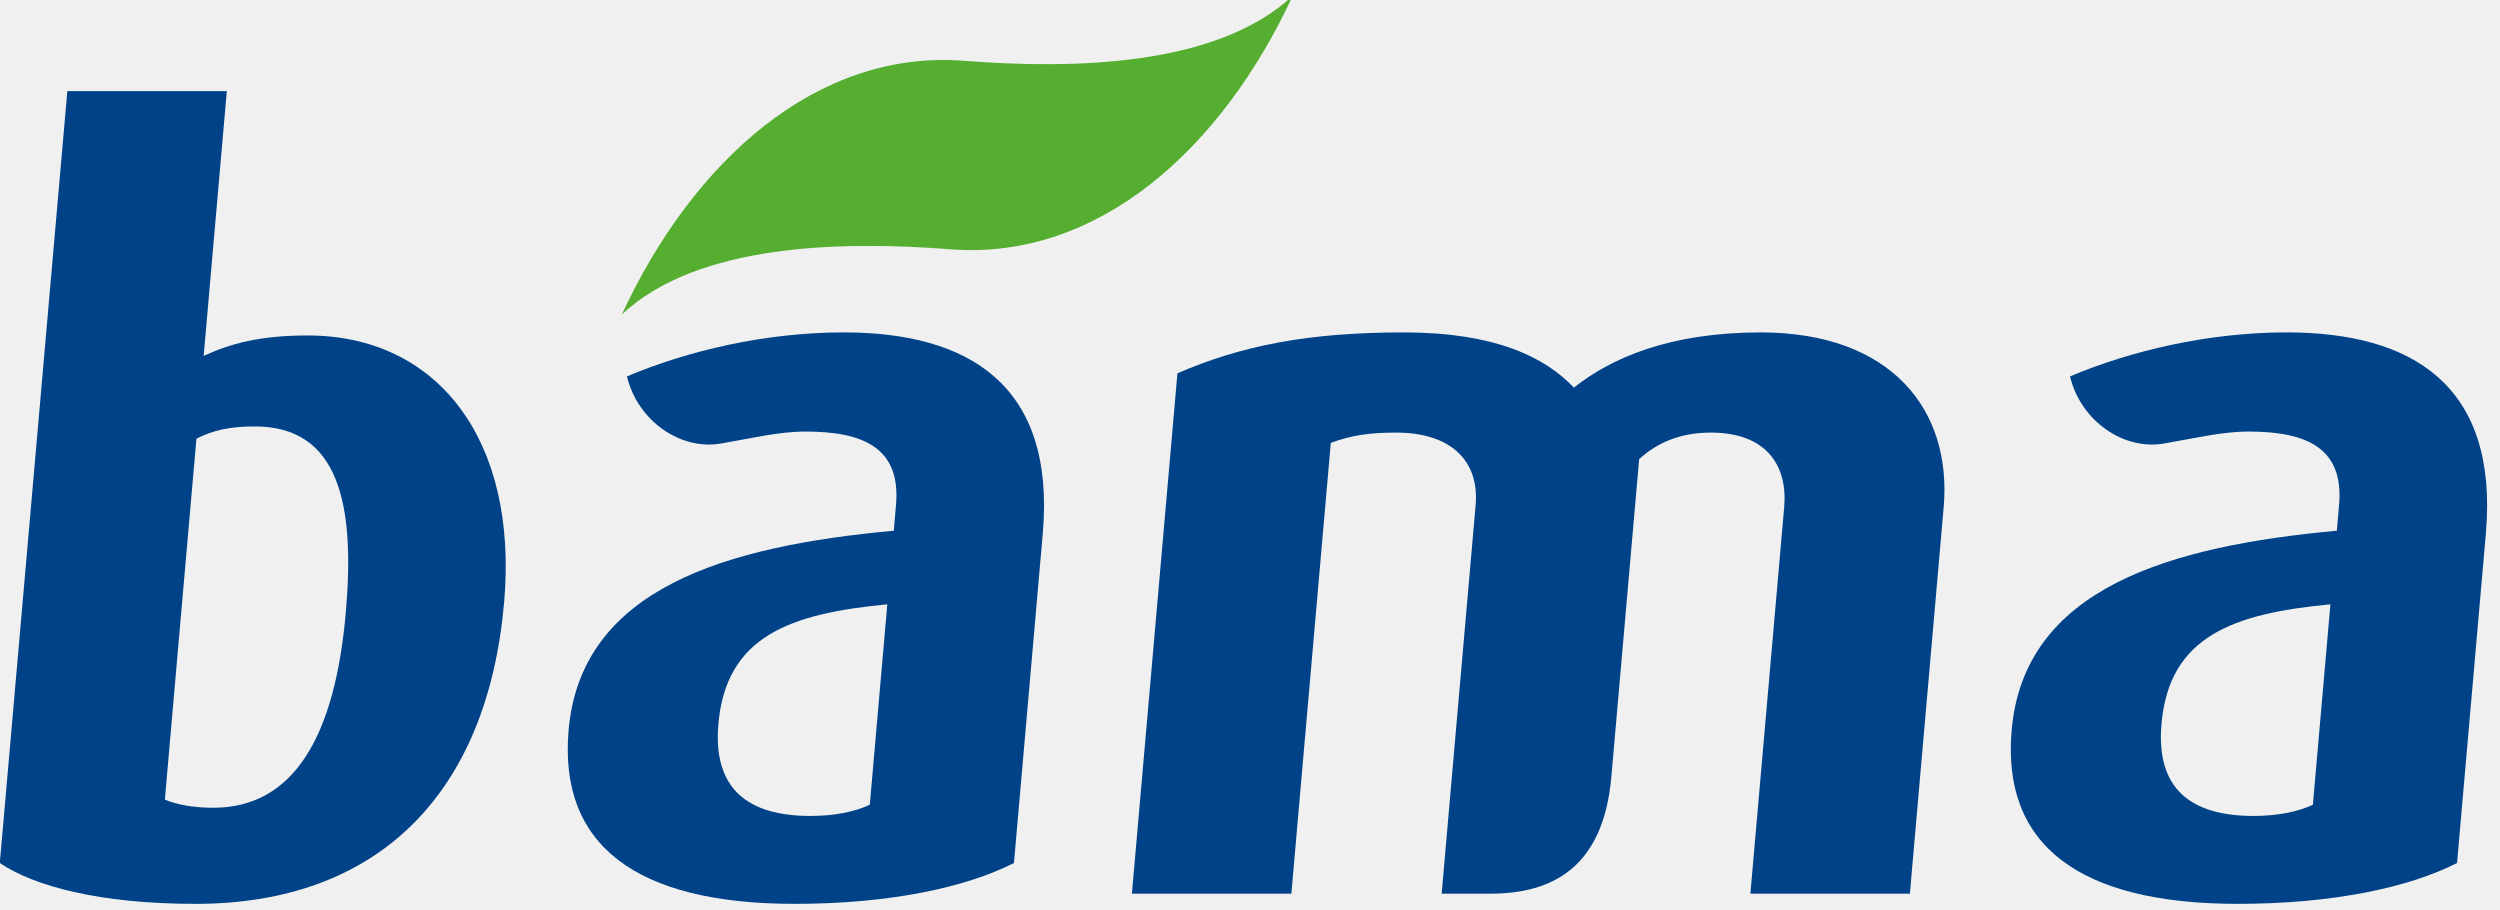
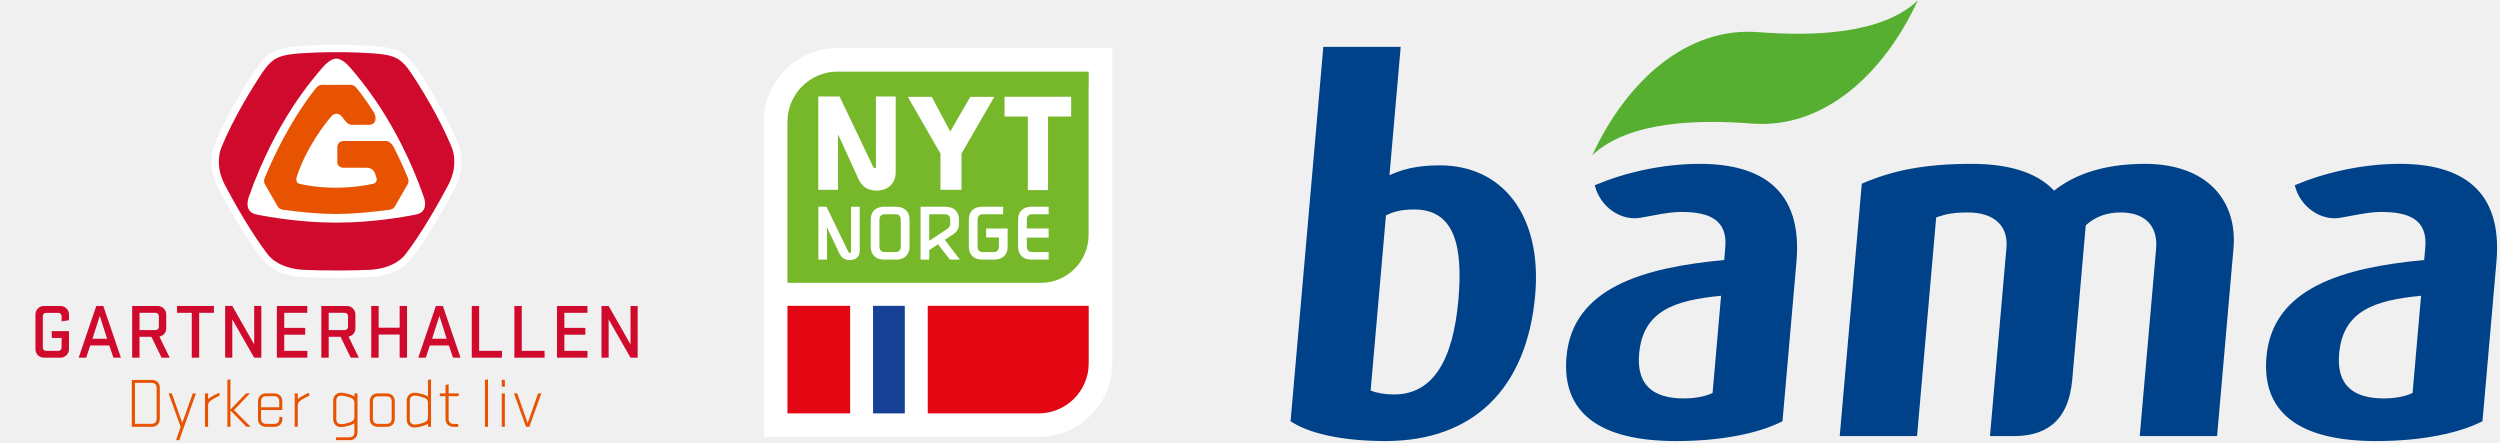
- <svg xmlns="http://www.w3.org/2000/svg" version="1.1" id="Layer_1" x="0px" y="0px" width="187px" height="68px" viewBox="0 0 187 68" style="enable-background:new 0 0 187 68;" xml:space="preserve">
+ <svg xmlns="http://www.w3.org/2000/svg" version="1.1" id="Layer_1" x="0px" y="0px" width="192px" height="34px" viewBox="0 0 192 34" style="enable-background:new 0 0 192 34;" xml:space="preserve">
  <g>
    <g>
-       <path style="fill:#004288;" d="M25.866,45.815c-0.809,9.253-3.878,14.605-9.918,14.605c-1.454,0-2.733-0.229-3.617-0.611    l2.362-26.995c1.199-0.611,2.451-0.917,4.361-0.917C25.402,31.897,26.568,37.786,25.866,45.815z M37.709,45.051    c1.062-12.159-4.983-19.958-14.695-19.958c-3.594,0-5.789,0.612-7.78,1.529l1.732-19.806H5.037l-5.051,57.736    c2.599,1.757,7.532,3.057,14.644,3.057C28.166,67.608,36.445,59.503,37.709,45.051z" />
-       <path style="fill:#004288;" d="M130.929,66.845l2.528-28.904c0.275-3.136-1.346-5.583-5.477-5.583    c-2.063,0-3.876,0.611-5.372,1.987c0,0-1.354,15.475-2.078,23.754c-0.598,6.826-4.454,8.747-9.051,8.747c-2.593,0-3.643,0-3.643,0    l2.541-29.059c0.288-3.288-1.818-5.429-5.947-5.429c-2.142,0-3.385,0.23-4.886,0.765l-2.95,33.723H84.666l3.406-38.922    c4.768-2.065,9.75-3.06,16.936-3.06c6.808,0,10.546,1.835,12.717,4.13c2.793-2.217,7.165-4.13,13.972-4.13    c9.788,0,14.325,5.813,13.69,13.078l-2.528,28.904H130.929z" />
-       <path style="fill:#004288;" d="M65.061,60.192c-1.118,0.536-2.674,0.841-4.433,0.841c-4.742,0-7.312-2.065-6.892-6.882    c0.575-6.577,5.387-8.26,12.635-8.947L65.061,60.192z M75.844,64.552l2.154-24.623c0.977-11.166-5.564-15.066-14.894-15.066    c-5.862,0-11.665,1.373-16.21,3.291c0.815,3.367,4.028,5.533,7.013,5.025c2.142-0.364,4.346-0.899,6.331-0.899    c4.359,0,7.158,1.224,6.783,5.506l-0.168,1.912c-12.488,1.146-23.39,4.282-24.321,14.912c-0.749,8.565,4.98,12.998,16.911,12.998    C66.552,67.608,72.241,66.385,75.844,64.552z" />
-       <path style="fill:#004288;" d="M173.004,60.192c-1.119,0.536-2.675,0.841-4.433,0.841c-4.741,0-7.315-2.065-6.892-6.882    c0.573-6.577,5.387-8.26,12.635-8.947L173.004,60.192z M183.787,64.552l2.154-24.623c0.977-11.166-5.566-15.066-14.894-15.066    c-5.862,0-11.666,1.373-16.211,3.291c0.816,3.367,4.028,5.533,7.012,5.025c2.145-0.364,4.347-0.899,6.331-0.899    c4.359,0,7.159,1.224,6.784,5.506l-0.168,1.912c-12.487,1.146-23.391,4.282-24.322,14.912c-0.75,8.565,4.982,12.998,16.91,12.998    C174.495,67.608,180.186,66.385,183.787,64.552z" />
+       <path style="fill:#004289;" d="M112.006,23.019c-0.402,4.608-1.931,7.275-4.939,7.275c-0.724,0-1.361-0.115-1.802-0.306    l1.176-13.443c0.598-0.306,1.221-0.458,2.173-0.458C111.774,16.087,112.354,19.021,112.006,23.019z M117.904,22.64    c0.529-6.057-2.482-9.941-7.318-9.941c-1.79,0-2.883,0.304-3.875,0.761l0.863-9.863h-5.942l-2.516,28.753    c1.295,0.875,3.752,1.522,7.293,1.522C113.151,33.873,117.274,29.836,117.904,22.64z" />
+       <path style="fill:#004289;" d="M164.331,33.491l1.259-14.394c0.137-1.562-0.67-2.781-2.729-2.781c-1.028,0-1.93,0.305-2.675,0.99    c0,0-0.674,7.707-1.035,11.83c-0.297,3.4-2.217,4.355-4.507,4.355c-1.291,0-1.814,0-1.814,0l1.266-14.471    c0.144-1.637-0.906-2.704-2.962-2.704c-1.067,0-1.686,0.115-2.435,0.382l-1.469,16.793h-5.94l1.696-19.384    c2.374-1.028,4.854-1.523,8.435-1.523c3.391,0,5.252,0.915,6.332,2.057c1.393-1.104,3.569-2.057,6.961-2.057    c4.873,0,7.133,2.895,6.816,6.514l-1.258,14.394H164.331z" />
+       <path style="fill:#004289;" d="M131.526,30.179c-0.558,0.268-1.332,0.42-2.207,0.42c-2.362,0-3.644-1.029-3.434-3.427    c0.286-3.277,2.682-4.114,6.293-4.456L131.526,30.179z M136.896,32.351l1.073-12.264c0.486-5.56-2.771-7.503-7.418-7.503    c-2.919,0-5.809,0.684-8.072,1.639c0.405,1.677,2.005,2.756,3.492,2.503c1.066-0.181,2.165-0.448,3.152-0.448    c2.172,0,3.565,0.609,3.379,2.742l-0.083,0.951c-6.221,0.572-11.65,2.134-12.113,7.429c-0.373,4.265,2.48,6.473,8.422,6.473    C132.269,33.873,135.103,33.263,136.896,32.351z" />
+       <path style="fill:#004289;" d="M185.286,30.179c-0.558,0.268-1.333,0.42-2.208,0.42c-2.362,0-3.644-1.029-3.433-3.427    c0.284-3.277,2.682-4.114,6.293-4.456L185.286,30.179z M190.655,32.351l1.073-12.264c0.486-5.56-2.772-7.503-7.418-7.503    c-2.919,0-5.81,0.684-8.072,1.639c0.405,1.677,2.005,2.756,3.491,2.503c1.068-0.181,2.165-0.448,3.153-0.448    c2.172,0,3.565,0.609,3.379,2.742l-0.084,0.951c-6.219,0.572-11.649,2.134-12.114,7.429c-0.372,4.265,2.482,6.473,8.423,6.473    C186.026,33.873,188.862,33.263,190.655,32.351z" />
    </g>
-     <path style="fill:#56AE31;" d="M46.513,23.523c5.662-5.313,16.465-5.508,24.583-4.876c11.005,0.855,20.271-7.46,25.608-18.975   c-5.662,5.313-16.466,5.508-24.583,4.876C61.116,3.692,51.851,12.007,46.513,23.523z" />
+     <path style="fill:#56AF31;" d="M122.288,11.917c2.82-2.646,8.2-2.743,12.244-2.428c5.48,0.426,10.096-3.716,12.754-9.45   c-2.82,2.646-8.201,2.743-12.244,2.429C129.562,2.041,124.946,6.182,122.288,11.917z" />
+   </g>
+   <g>
+     <g>
+       <path style="fill:#CF0A2C;" d="M3.975,25.432h1.323v1.383c0,0.364-0.292,0.655-0.655,0.655h-1.27c-0.364,0-0.65-0.291-0.65-0.655    v-2.657c0-0.364,0.286-0.658,0.65-0.658h1.27c0.363,0,0.655,0.294,0.655,0.658v0.435l-0.565,0.089v-0.405    c0-0.144-0.108-0.251-0.251-0.251H3.545c-0.143,0-0.257,0.107-0.257,0.251v2.42c0,0.144,0.114,0.251,0.257,0.251h0.936    c0.143,0,0.251-0.107,0.251-0.251v-0.744H3.975V25.432z" />
+       <path style="fill:#CF0A2C;" d="M9.285,27.47H8.713l-0.321-0.94H6.93l-0.31,0.94H6.042l1.353-3.971h0.537L9.285,27.47z     M7.103,26.016h1.122l-0.561-1.758L7.103,26.016z" />
+       <path style="fill:#CF0A2C;" d="M11.627,25.867h-0.912v1.603H10.15v-3.971h1.961c0.369,0,0.656,0.294,0.656,0.658v1.054    c0,0.321-0.197,0.566-0.525,0.644l0.788,1.615h-0.62L11.627,25.867z M12.201,24.275c0-0.144-0.107-0.251-0.257-0.251h-1.228v1.324    h1.228c0.15,0,0.257-0.107,0.257-0.249V24.275z" />
+       <path style="fill:#CF0A2C;" d="M13.596,23.499h2.833v0.525h-1.133v3.445h-0.567v-3.445h-1.132V23.499z" />
+       <path style="fill:#CF0A2C;" d="M20.07,27.47h-0.549L17.84,24.53v2.939h-0.549v-3.971h0.549l1.681,2.952v-2.952h0.549V27.47z" />
+       <path style="fill:#CF0A2C;" d="M21.263,23.499H23.6v0.525h-1.771v1.157h1.61v0.523h-1.61v1.241h1.777v0.523h-2.342V23.499z" />
+       <path style="fill:#CF0A2C;" d="M26.157,25.867h-0.913v1.603h-0.566v-3.971h1.961c0.37,0,0.656,0.294,0.656,0.658v1.054    c0,0.321-0.197,0.566-0.525,0.644l0.787,1.615h-0.62L26.157,25.867z M26.729,24.275c0-0.144-0.107-0.251-0.256-0.251h-1.229v1.324    h1.229c0.149,0,0.256-0.107,0.256-0.249V24.275z" />
+       <path style="fill:#CF0A2C;" d="M30.693,25.693h-1.615v1.776h-0.566v-3.971h0.566v1.67h1.615v-1.67h0.567v3.971h-0.567V25.693z" />
+       <path style="fill:#CF0A2C;" d="M35.368,27.47h-0.573l-0.322-0.94h-1.461l-0.31,0.94h-0.579l1.353-3.971h0.537L35.368,27.47z     M33.186,26.016h1.121l-0.56-1.758L33.186,26.016z" />
+       <path style="fill:#CF0A2C;" d="M36.232,23.499h0.566v3.447h1.752v0.523h-2.319V23.499z" />
+       <path style="fill:#CF0A2C;" d="M39.505,23.499h0.566v3.447h1.753v0.523h-2.319V23.499z" />
+       <path style="fill:#CF0A2C;" d="M42.778,23.499h2.337v0.525h-1.771v1.157h1.609v0.523h-1.609v1.241h1.776v0.523h-2.343V23.499z" />
+       <path style="fill:#CF0A2C;" d="M48.973,27.47h-0.549l-1.68-2.939v2.939h-0.548v-3.971h0.548l1.68,2.952v-2.952h0.549V27.47z" />
+     </g>
+     <g>
+       <g>
+         <path style="fill:#FFFFFF;" d="M25.356,3.444c-0.091,0.001-2.253,0.024-3.249,0.187c-1.14,0.187-1.705,0.563-2.416,1.608     c-0.722,1.062-2.325,3.656-3.214,5.874l0.016-0.032c-0.03,0.061-0.704,1.526,0.278,3.391c0.417,0.791,1.886,3.516,3.327,5.39     l-0.026-0.036c0.037,0.056,0.922,1.377,3.307,1.466c0.911,0.033,1.67,0.047,2.389,0.042c-0.004,0,0.689,0,0.689,0     c0.565-0.003,1.171-0.017,1.856-0.042c2.385-0.089,3.271-1.41,3.308-1.466l-0.026,0.036c1.441-1.874,2.911-4.599,3.327-5.39     c0.982-1.865,0.309-3.33,0.28-3.391l0.013,0.032c-0.888-2.218-2.49-4.812-3.213-5.874c-0.712-1.045-1.276-1.421-2.417-1.608     c-0.996-0.163-3.157-0.186-3.249-0.187C26.333,3.444,25.362,3.444,25.356,3.444z" />
+       </g>
+       <path style="fill:#CF0A2C;" d="M26.333,4.008c0,0,2.199,0.022,3.163,0.18c0.966,0.158,1.4,0.427,2.042,1.369    c0.641,0.941,2.263,3.536,3.156,5.766c0,0,0.594,1.25-0.269,2.888c-0.862,1.638-2.144,3.836-3.275,5.308    c0,0-0.736,1.131-2.856,1.209c-0.607,0.023-1.218,0.039-1.834,0.043h-0.694c-0.795,0.006-1.583-0.013-2.363-0.043    c-2.12-0.078-2.855-1.209-2.855-1.209c-1.131-1.472-2.412-3.67-3.275-5.308c-0.861-1.638-0.268-2.888-0.268-2.888    c0.893-2.23,2.515-4.825,3.157-5.766c0.64-0.941,1.075-1.21,2.04-1.369c0.966-0.157,3.164-0.18,3.164-0.18H26.333z M25.992,17.095    c2.427,0,4.933-0.407,5.982-0.626c1.049-0.22,0.559-1.386,0.559-1.386c-2.064-5.847-4.943-9.063-5.618-9.868    C26.275,4.453,25.835,4.5,25.835,4.5l0,0c0,0-0.441-0.052-1.092,0.715c-0.675,0.804-3.554,4.021-5.619,9.868    c0,0-0.49,1.166,0.559,1.386c1.049,0.219,3.555,0.626,5.982,0.626H25.992z" />
+       <path style="fill:#E75300;" d="M24.682,6.514c0.034-0.005,2.256-0.005,2.288,0c0.131,0.02,0.249,0.079,0.341,0.166    c0.025,0.022,0.608,0.702,1.419,1.968c0,0,0.219,0.399,0.047,0.72c0,0-0.11,0.219-0.454,0.219c-0.345,0-1.229,0-1.229,0    s-0.279,0.062-0.554-0.275l-0.294-0.362c0,0-0.377-0.514-0.845,0.038c-0.468,0.553-1.869,2.35-2.593,4.536    c0,0-0.193,0.495,0.183,0.588c0.376,0.095,2.709,0.636,5.684,0c0,0,0.356-0.091,0.233-0.479s-0.216-0.749-0.772-0.749    s-1.77,0-1.77,0s-0.461-0.008-0.461-0.431c0-0.422,0-1.112,0-1.112s-0.032-0.511,0.511-0.511c0.584,0,3.192,0,3.192,0    s0.367-0.057,0.649,0.501c0.346,0.684,0.697,1.438,1.038,2.26c0.036,0.089,0.143,0.29,0.03,0.531    c-0.024,0.046-1.001,1.742-1.001,1.742c-0.096,0.162-0.248,0.212-0.399,0.245c-1.613,0.209-2.829,0.32-4.051,0.323l-0.125,0.002    c-1.21-0.004-2.419-0.116-4.017-0.323c-0.152-0.033-0.304-0.083-0.4-0.245c0,0-0.977-1.696-1.001-1.742    c-0.113-0.241-0.006-0.441,0.03-0.532c1.825-4.397,3.937-6.87,3.982-6.911c0.093-0.086,0.21-0.146,0.341-0.166    c0.033-0.004,2.255-0.004,2.289,0.001" />
+     </g>
+     <g>
+       <path style="fill:#E75300;" d="M10.122,29.177h1.552c0.356,0,0.6,0.239,0.6,0.606v2.389c0,0.366-0.244,0.605-0.6,0.605h-1.552    V29.177z M10.365,32.549h1.271c0.259,0,0.394-0.141,0.394-0.399v-2.345c0-0.259-0.135-0.4-0.394-0.4h-1.271V32.549z" />
+       <path style="fill:#E75300;" d="M12.949,30.215h0.249l0.8,2.265l0.805-2.265h0.249l-1.286,3.59h-0.243l0.351-1.027L12.949,30.215z" />
+       <path style="fill:#E75300;" d="M16.867,30.383c-0.178,0.085-0.334,0.167-0.492,0.258c-0.221,0.132-0.394,0.257-0.394,0.488v1.648    h-0.238v-2.562h0.238v0.426c0.194-0.15,0.529-0.339,0.865-0.48L16.867,30.383z" />
+       <path style="fill:#E75300;" d="M17.97,31.49l1.275,1.287h-0.319l-1.227-1.256v1.256h-0.237v-3.601l0.237-0.044v2.32l1.195-1.238    h0.297L17.97,31.49z" />
+       <path style="fill:#E75300;" d="M20.05,31.49v0.665c0,0.26,0.136,0.399,0.395,0.399h0.617c0.259,0,0.395-0.14,0.395-0.399v-0.151    l0.232,0.038v0.13c0,0.366-0.243,0.605-0.6,0.605h-0.675c-0.357,0-0.6-0.239-0.6-0.605V30.82c0-0.367,0.243-0.605,0.6-0.605h0.665    c0.357,0,0.6,0.238,0.6,0.605v0.67H20.05z M20.05,31.28h1.395v-0.455c0-0.259-0.135-0.399-0.394-0.399h-0.606    c-0.259,0-0.395,0.141-0.395,0.399V31.28z" />
+       <path style="fill:#E75300;" d="M23.758,30.383c-0.179,0.085-0.335,0.167-0.493,0.258c-0.221,0.132-0.394,0.257-0.394,0.488v1.648    h-0.238v-2.562h0.238v0.426c0.194-0.15,0.53-0.339,0.865-0.48L23.758,30.383z" />
+       <path style="fill:#E75300;" d="M26.855,32.674c-0.211,0.065-0.475,0.124-0.665,0.124c-0.356,0-0.6-0.238-0.6-0.604v-1.427    c0-0.369,0.244-0.607,0.6-0.607c0.19,0,0.454,0.062,0.665,0.125c0.152,0.042,0.265,0.098,0.362,0.173v-0.243h0.238v2.982    c0,0.369-0.243,0.607-0.6,0.607h-1.054v-0.218h1.022c0.259,0,0.395-0.139,0.395-0.399v-0.686    C27.12,32.576,27.007,32.631,26.855,32.674z M27.217,30.923c0-0.233-0.151-0.34-0.395-0.416c-0.206-0.064-0.465-0.124-0.6-0.124    c-0.26,0-0.395,0.14-0.395,0.4v1.394c0,0.261,0.135,0.399,0.395,0.399c0.134,0,0.394-0.058,0.6-0.123    c0.243-0.076,0.395-0.184,0.395-0.417V30.923z" />
+       <path style="fill:#E75300;" d="M30.319,32.172c0,0.366-0.243,0.605-0.6,0.605H29c-0.356,0-0.6-0.239-0.6-0.605V30.82    c0-0.367,0.243-0.605,0.6-0.605h0.719c0.356,0,0.6,0.238,0.6,0.605V32.172z M29.687,30.438h-0.654    c-0.259,0-0.395,0.141-0.395,0.398v1.319c0,0.26,0.135,0.399,0.395,0.399h0.654c0.26,0,0.395-0.14,0.395-0.399v-1.319    C30.082,30.578,29.947,30.438,29.687,30.438z" />
+       <path style="fill:#E75300;" d="M31.239,30.768c0-0.369,0.243-0.607,0.599-0.607c0.19,0,0.455,0.062,0.665,0.125    c0.151,0.042,0.266,0.098,0.363,0.173v-1.281l0.237-0.044v3.645h-0.237v-0.244c-0.097,0.076-0.211,0.131-0.363,0.172    c-0.21,0.066-0.475,0.126-0.665,0.126c-0.356,0-0.599-0.238-0.599-0.606V30.768z M32.866,30.923c0-0.233-0.152-0.34-0.395-0.416    c-0.205-0.064-0.465-0.124-0.6-0.124c-0.26,0-0.395,0.14-0.395,0.4v1.426c0,0.26,0.135,0.4,0.395,0.4    c0.135,0,0.395-0.061,0.6-0.124c0.243-0.077,0.395-0.185,0.395-0.417V30.923z" />
+       <path style="fill:#E75300;" d="M33.779,30.215h0.438v-0.653l0.238-0.045v0.698h0.794l-0.039,0.211h-0.756v1.734    c0,0.261,0.135,0.399,0.394,0.399h0.341v0.218h-0.374c-0.357,0-0.6-0.239-0.6-0.605v-1.746h-0.438V30.215z" />
+       <path style="fill:#E75300;" d="M37.243,29.177l0.238-0.044v3.645h-0.238V29.177z" />
+       <path style="fill:#E75300;" d="M38.535,29.166h0.238v0.535h-0.238V29.166z M38.535,30.215h0.238v2.562h-0.238V30.215z" />
+       <path style="fill:#E75300;" d="M39.475,30.215h0.249l0.8,2.281l0.8-2.281h0.249l-0.919,2.562h-0.259L39.475,30.215z" />
+     </g>
+   </g>
+   <g>
+     <g>
+       <path style="fill:#FFFFFF;" d="M64.312,3.691c-3.109,0.001-5.644,2.537-5.646,5.647v24.218h21.11    c3.111-0.003,5.646-2.536,5.647-5.646V3.691H64.312z" />
+     </g>
+     <g>
+ 	</g>
+     <path style="fill:#76B82A;" d="M64.312,5.502C62.2,5.504,60.479,7.225,60.476,9.34v12.381h19.521   c1.992-0.035,3.606-1.664,3.608-3.675V6.585c0-0.033,0.006-0.064,0.009-0.096V5.502H64.312z" />
+     <path style="fill:#E30613;" d="M79.776,31.748c2.114-0.004,3.837-1.725,3.837-3.838v-4.422H71.251v8.26H79.776z" />
+     <g>
+       <g>
+         <path style="fill:#FFFFFF;" d="M65.356,15.876h0.669v3.398c0,0.48-0.339,0.696-0.726,0.696c-0.394,0-0.662-0.146-0.838-0.513     l-0.985-2.083c0,0,0.042,0.204,0.042,0.31v2.253H62.85v-4.062h0.627l1.661,3.441c0.07,0.155,0.219,0.133,0.219-0.012V15.876z" />
+         <path style="fill:#FFFFFF;" d="M69.851,16.841v2.099c0,0.598-0.354,0.998-1.037,0.998h-0.915c-0.655,0-1.027-0.38-1.027-0.998     v-2.099c0-0.597,0.401-0.965,1.027-0.965h0.915C69.454,15.876,69.851,16.25,69.851,16.841z M67.956,16.455     c-0.275,0-0.415,0.14-0.415,0.456v1.993c0,0.316,0.14,0.457,0.415,0.457h0.809c0.275,0,0.415-0.141,0.415-0.457v-1.993     c0-0.316-0.14-0.456-0.415-0.456H67.956z" />
+         <path style="fill:#FFFFFF;" d="M70.696,15.876h1.915c0.641,0,1.035,0.374,1.035,0.965v0.436c0,0.332-0.226,0.571-0.458,0.726     l-0.625,0.414l1.155,1.521h-0.768l-0.908-1.176l-0.676,0.443v0.732h-0.668V15.876z M72.688,17.622     c0.149-0.1,0.289-0.219,0.289-0.414v-0.297c0-0.316-0.14-0.456-0.416-0.456h-1.197v2.041L72.688,17.622z" />
+         <path style="fill:#FFFFFF;" d="M76.717,17.548h0.669v1.392c0,0.598-0.353,0.998-1.035,0.998h-0.915     c-0.656,0-1.029-0.38-1.029-0.998v-2.099c0-0.597,0.401-0.965,1.029-0.965h1.605v0.579h-1.55c-0.273,0-0.413,0.14-0.413,0.456     v1.993c0,0.316,0.14,0.457,0.413,0.457h0.81c0.274,0,0.416-0.141,0.416-0.457v-0.666l-0.979-0.004v-0.685H76.717z" />
+       </g>
+     </g>
+     <path style="fill:#FFFFFF;" d="M67.273,7.409v5.383c0,0.148-0.148,0.169-0.219,0.014L64.48,7.409h-1.635v7.169h1.514v-3.891   c0-0.025-0.001-0.054-0.003-0.083v-0.296l1.587,3.465c0.265,0.552,0.652,0.806,1.204,0.854v0.001   c0.019,0.002,0.036,0.002,0.053,0.003c0.038,0.002,0.076,0.003,0.114,0.003c0.004,0,0.007,0,0.012,0c0,0,0.002,0,0.002,0   c0.007,0,0.014,0.003,0.022,0.003c0.126,0,0.249-0.016,0.365-0.043c0.228-0.05,0.444-0.146,0.624-0.3   c0.28-0.24,0.454-0.616,0.451-1.075v-5.81H67.273z" />
+     <path style="fill:#FFFFFF;" d="M80.536,19.36h-1.262c-0.273,0-0.416-0.141-0.416-0.457v-0.657h1.677v-0.698h-1.677v-0.638   c0-0.316,0.142-0.456,0.416-0.456h1.262v-0.579h-1.318c-0.625,0-1.029,0.368-1.029,0.965v2.099c0,0.618,0.374,0.998,1.029,0.998   h1.318V19.36z" />
+     <polygon style="fill:#FFFFFF;" points="77.149,7.431 77.149,8.948 78.938,8.948 78.938,14.601 80.489,14.601 80.489,8.948    82.265,8.948 82.265,7.431  " />
+     <path style="fill:#FFFFFF;" d="M71.562,7.438l1.416,2.666l1.541-2.666h1.841l-2.518,4.361v2.777h-1.613v-2.777L69.72,7.438H71.562z   " />
+     <rect x="60.476" y="23.488" style="fill:#E30613;" width="4.815" height="8.26" />
+     <rect x="67.05" y="23.488" style="fill:#164194;" width="2.439" height="8.26" />
  </g>
</svg>
